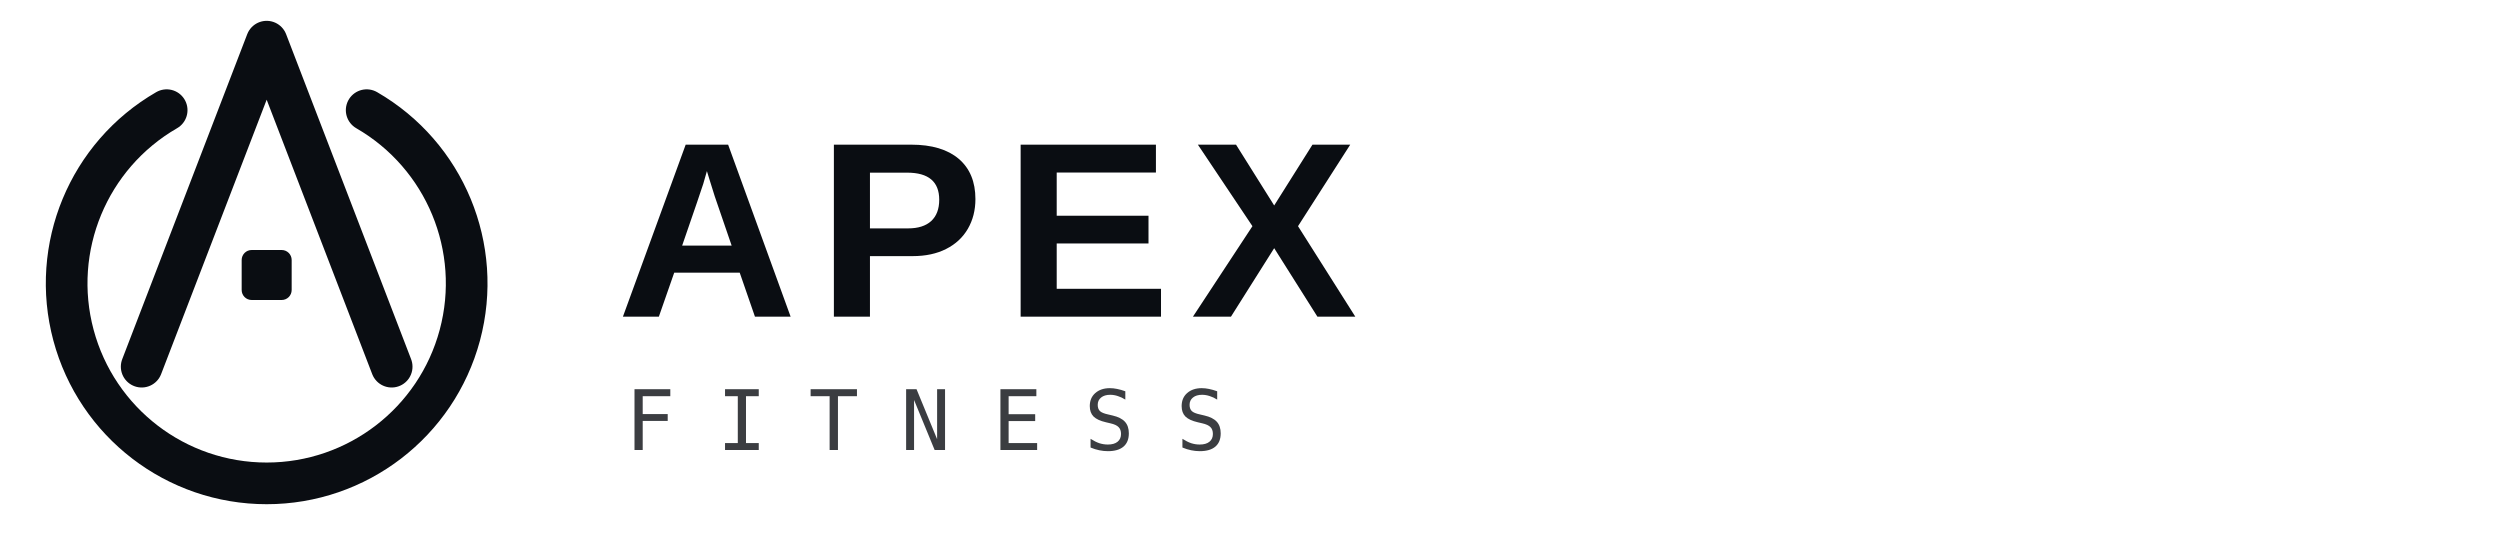
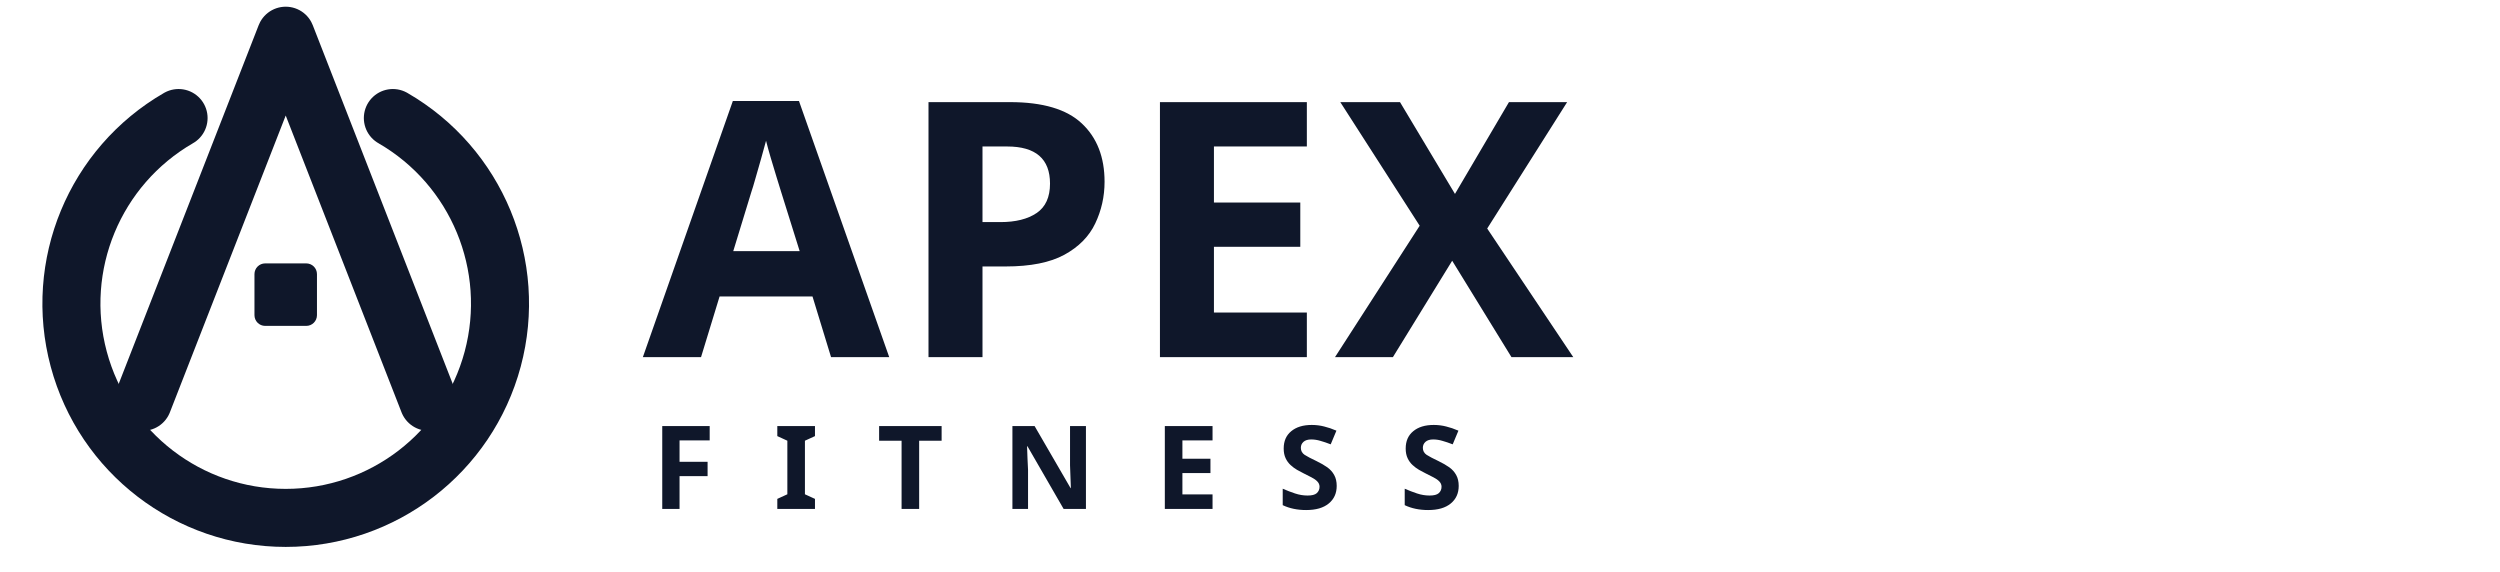
- <svg xmlns="http://www.w3.org/2000/svg" viewBox="0 0 300 64" width="600" height="128">
-   <path d="M44 13.22 A24 24 0 1 1 20 13.22" fill="none" stroke="#0A0D12" stroke-width="5" stroke-linecap="round" />
-   <path d="M17 44 L32 5 L47 44" fill="none" stroke="#0A0D12" stroke-width="5" stroke-linecap="round" stroke-linejoin="round" />
-   <rect x="29" y="30" width="6" height="6" rx="1.2" fill="#0A0D12" />
-   <text x="74" y="38" font-family="'Space Grotesk', Arial, sans-serif" font-weight="700" font-size="30" letter-spacing="2.4" fill="#0A0D12">APEX</text>
-   <text x="75" y="54" font-family="'JetBrains Mono', monospace" font-size="10" letter-spacing="5" fill="#0A0D12" opacity=".8">FITNESS</text>
+ <svg xmlns="http://www.w3.org/2000/svg" viewBox="0 0 280 64" width="560" height="128">
+   <path d="M44 13.22 A24 24 0 1 1 20 13.22" fill="none" stroke="#0F172A" stroke-width="6.5" stroke-linecap="round" />
+   <path d="M16 45 L32 4 L48 45" fill="none" stroke="#0F172A" stroke-width="6.5" stroke-linecap="round" stroke-linejoin="round" />
+   <rect x="28.5" y="29.5" width="7" height="7" rx="1.2" fill="#0F172A" />
+   <text x="72" y="40" font-family="'Barlow Condensed', 'Arial Narrow', sans-serif" font-weight="800" font-size="40" letter-spacing="0.8" fill="#0F172A">APEX</text>
+   <text x="73" y="57" font-family="'Barlow Condensed', 'Arial Narrow', sans-serif" font-weight="600" font-size="13" letter-spacing="6.5" fill="#0F172A">FITNESS</text>
</svg>
